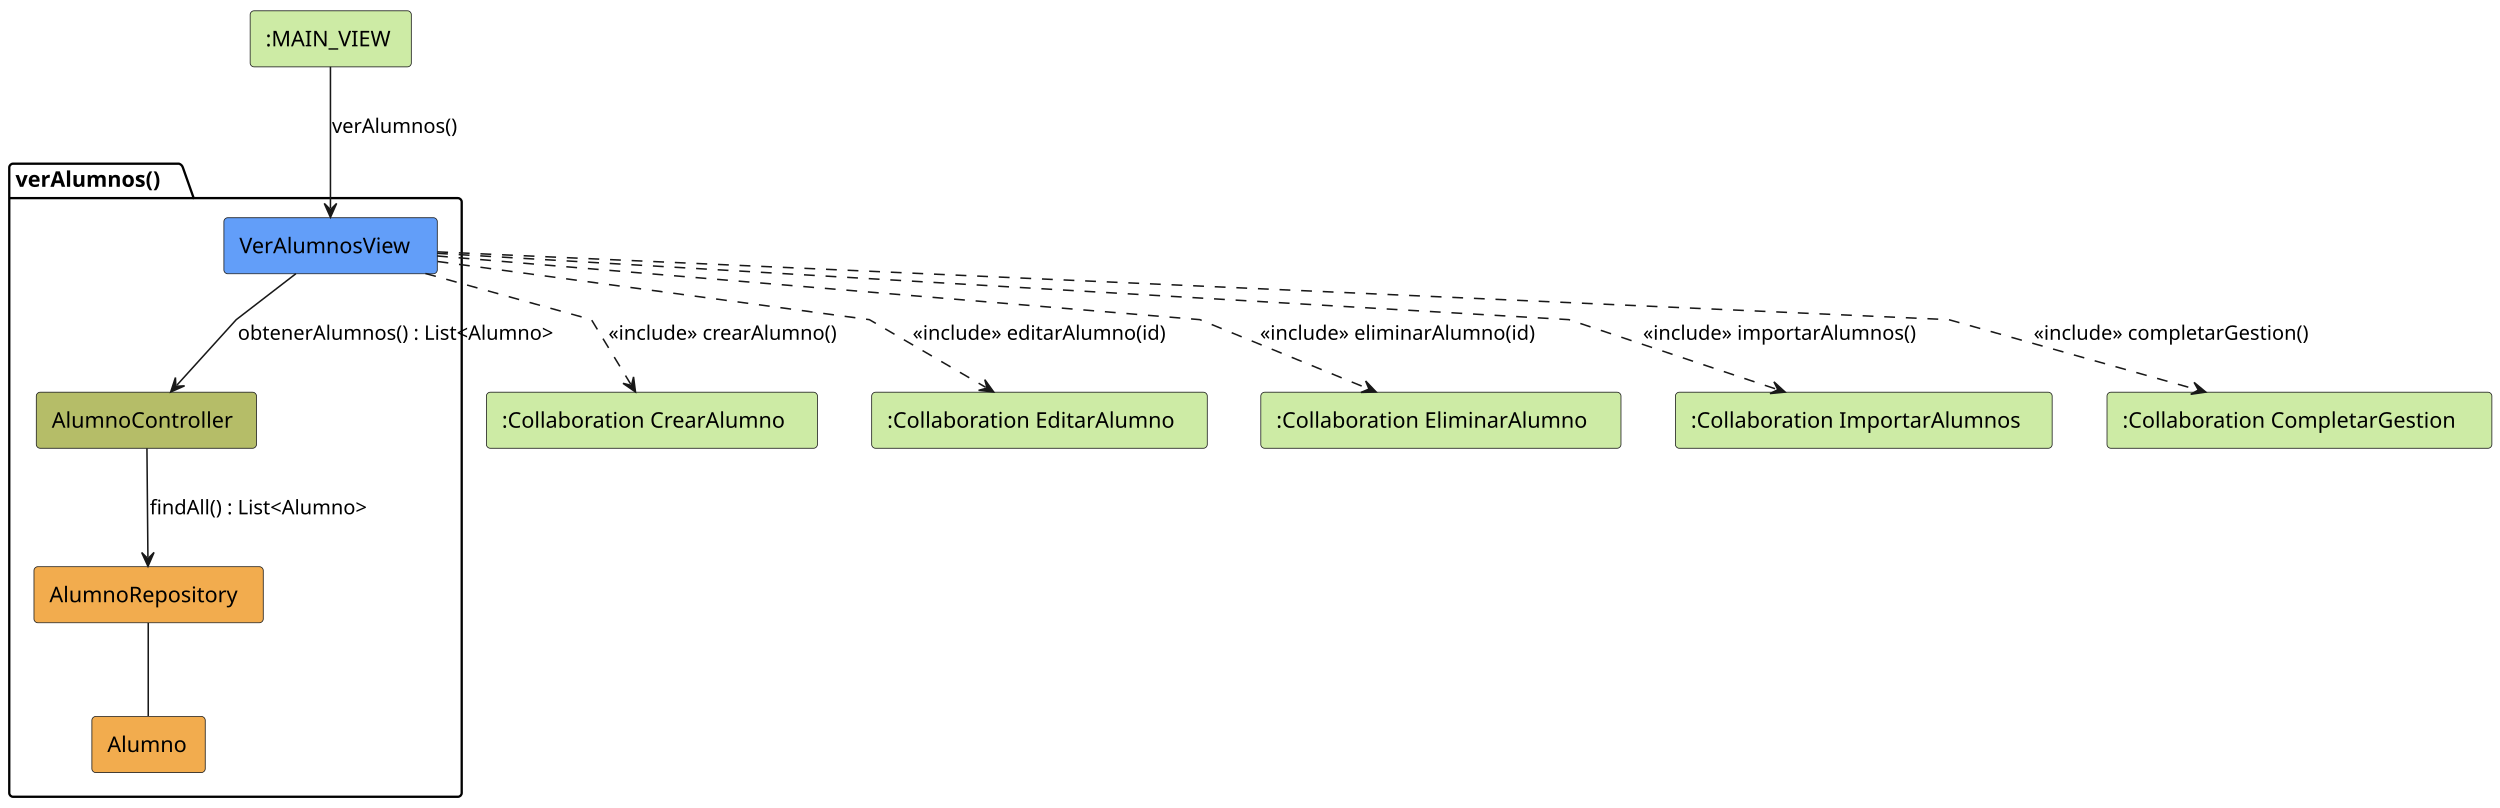
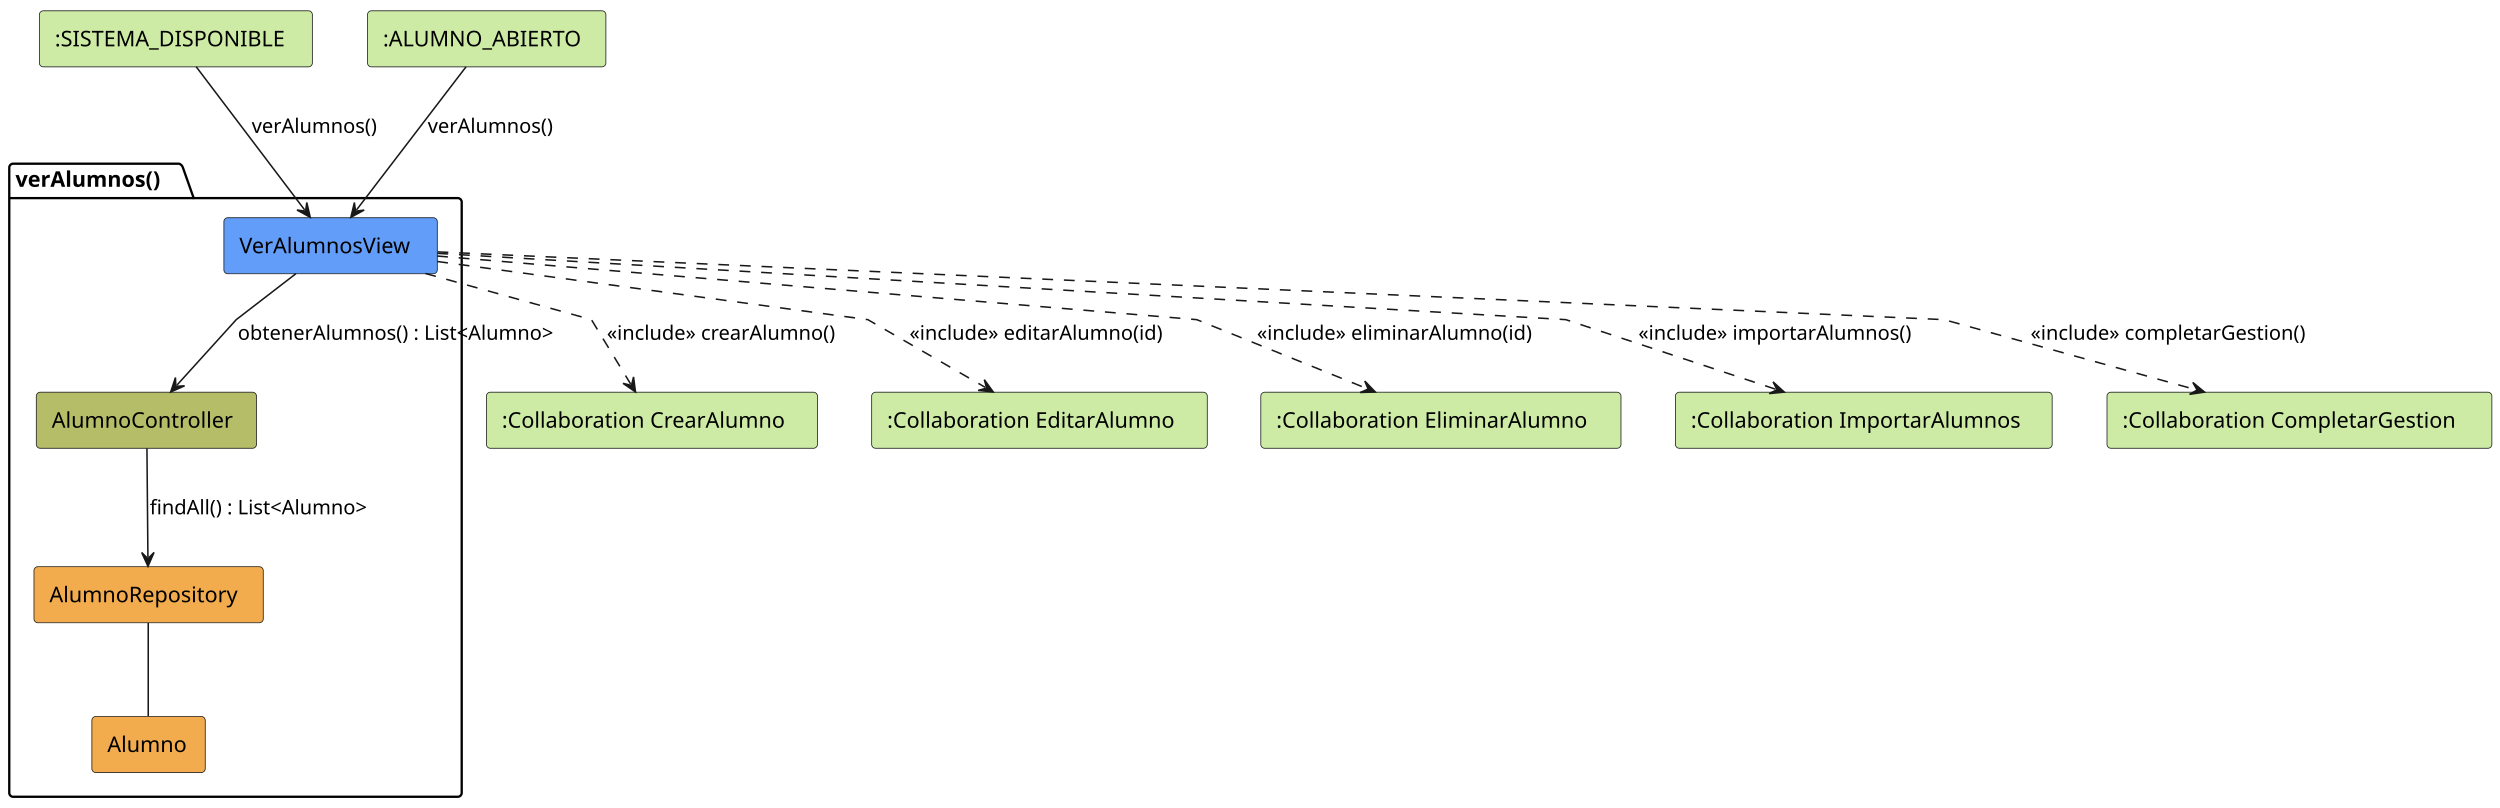
<svg xmlns="http://www.w3.org/2000/svg" contentStyleType="text/css" data-diagram-type="DESCRIPTION" height="523px" preserveAspectRatio="none" style="width:1619px;height:523px;background:#FFFFFF;" version="1.1" viewBox="0 0 1619 523" width="1619px" zoomAndPan="magnify">
  <defs />
  <g>
-     <g class="cluster" data-entity="verAlumnos" data-source-line="10" data-uid="ent0008" id="cluster_verAlumnos">
+     <g class="cluster" data-entity="verAlumnos" data-source-line="11" data-uid="ent0009" id="cluster_verAlumnos">
      <path d="M8.5,106 L115.929,106 A3.75,3.75 0 0 1 118.429,108.5 L125.429,128.297 L296.5,128.297 A2.5,2.5 0 0 1 299,130.797 L299,513.5 A2.5,2.5 0 0 1 296.5,516 L8.5,516 A2.5,2.5 0 0 1 6,513.5 L6,108.5 A2.5,2.5 0 0 1 8.5,106" fill="none" style="stroke:#000000;stroke-width:1.5;" />
      <line style="stroke:#000000;stroke-width:1.5;" x1="6" x2="125.429" y1="128.297" y2="128.297" />
      <text fill="#000000" font-family="sans-serif" font-size="14" font-weight="bold" lengthAdjust="spacing" textLength="106.429" x="10" y="120.995">verAlumnos()</text>
    </g>
-     <g class="entity" data-entity="VerAlumnosView" data-source-line="11" data-uid="ent0009" id="entity_VerAlumnosView">
+     <g class="entity" data-entity="VerAlumnosView" data-source-line="12" data-uid="ent0010" id="entity_VerAlumnosView">
      <rect fill="#629EF9" height="36.297" rx="2.5" ry="2.5" style="stroke:#181818;stroke-width:0.5;" width="138.186" x="145" y="141" />
      <text fill="#000000" font-family="sans-serif" font-size="14" lengthAdjust="spacing" textLength="118.186" x="155" y="163.995">VerAlumnosView</text>
    </g>
-     <g class="entity" data-entity="AlumnoController" data-source-line="12" data-uid="ent0010" id="entity_AlumnoController">
+     <g class="entity" data-entity="AlumnoController" data-source-line="13" data-uid="ent0011" id="entity_AlumnoController">
      <rect fill="#B5BD68" height="36.297" rx="2.5" ry="2.5" style="stroke:#181818;stroke-width:0.5;" width="142.589" x="23.5" y="254" />
      <text fill="#000000" font-family="sans-serif" font-size="14" lengthAdjust="spacing" textLength="122.589" x="33.5" y="276.995">AlumnoController</text>
    </g>
-     <g class="entity" data-entity="AlumnoRepository" data-source-line="13" data-uid="ent0011" id="entity_AlumnoRepository">
+     <g class="entity" data-entity="AlumnoRepository" data-source-line="14" data-uid="ent0012" id="entity_AlumnoRepository">
      <rect fill="#F2AC4E" height="36.297" rx="2.5" ry="2.5" style="stroke:#181818;stroke-width:0.5;" width="148.488" x="22" y="367" />
      <text fill="#000000" font-family="sans-serif" font-size="14" lengthAdjust="spacing" textLength="128.488" x="32" y="389.995">AlumnoRepository</text>
    </g>
-     <g class="entity" data-entity="Alumno" data-source-line="14" data-uid="ent0012" id="entity_Alumno">
+     <g class="entity" data-entity="Alumno" data-source-line="15" data-uid="ent0013" id="entity_Alumno">
      <rect fill="#F2AC4E" height="36.297" rx="2.5" ry="2.5" style="stroke:#181818;stroke-width:0.5;" width="73.416" x="59.5" y="464" />
      <text fill="#000000" font-family="sans-serif" font-size="14" lengthAdjust="spacing" textLength="53.416" x="69.5" y="486.995">Alumno</text>
    </g>
-     <g class="entity" data-entity="MainView" data-source-line="3" data-uid="ent0002" id="entity_MainView">
-       <rect fill="#CDEBA5" height="36.297" rx="2.5" ry="2.5" style="stroke:#181818;stroke-width:0.5;" width="104.369" x="162" y="7" />
-       <text fill="#000000" font-family="sans-serif" font-size="14" lengthAdjust="spacing" textLength="84.369" x="172" y="29.995">:MAIN_VIEW</text>
+     <g class="entity" data-entity="SistemaDisponible" data-source-line="3" data-uid="ent0002" id="entity_SistemaDisponible">
+       <rect fill="#CDEBA5" height="36.297" rx="2.5" ry="2.5" style="stroke:#181818;stroke-width:0.5;" width="176.782" x="25.5" y="7" />
+       <text fill="#000000" font-family="sans-serif" font-size="14" lengthAdjust="spacing" textLength="156.782" x="35.5" y="29.995">:SISTEMA_DISPONIBLE</text>
    </g>
-     <g class="entity" data-entity="CrearAlumno" data-source-line="4" data-uid="ent0003" id="entity_CrearAlumno">
+     <g class="entity" data-entity="AlumnoAbierto" data-source-line="4" data-uid="ent0003" id="entity_AlumnoAbierto">
+       <rect fill="#CDEBA5" height="36.297" rx="2.5" ry="2.5" style="stroke:#181818;stroke-width:0.5;" width="154.367" x="238" y="7" />
+       <text fill="#000000" font-family="sans-serif" font-size="14" lengthAdjust="spacing" textLength="134.367" x="248" y="29.995">:ALUMNO_ABIERTO</text>
+     </g>
+     <g class="entity" data-entity="CrearAlumno" data-source-line="5" data-uid="ent0004" id="entity_CrearAlumno">
      <rect fill="#CDEBA5" height="36.297" rx="2.5" ry="2.5" style="stroke:#181818;stroke-width:0.5;" width="214.366" x="315" y="254" />
      <text fill="#000000" font-family="sans-serif" font-size="14" lengthAdjust="spacing" textLength="194.366" x="325" y="276.995">:Collaboration CrearAlumno</text>
    </g>
-     <g class="entity" data-entity="EditarAlumno" data-source-line="5" data-uid="ent0004" id="entity_EditarAlumno">
+     <g class="entity" data-entity="EditarAlumno" data-source-line="6" data-uid="ent0005" id="entity_EditarAlumno">
      <rect fill="#CDEBA5" height="36.297" rx="2.5" ry="2.5" style="stroke:#181818;stroke-width:0.5;" width="217.333" x="564.5" y="254" />
      <text fill="#000000" font-family="sans-serif" font-size="14" lengthAdjust="spacing" textLength="197.333" x="574.5" y="276.995">:Collaboration EditarAlumno</text>
    </g>
-     <g class="entity" data-entity="EliminarAlumno" data-source-line="6" data-uid="ent0005" id="entity_EliminarAlumno">
+     <g class="entity" data-entity="EliminarAlumno" data-source-line="7" data-uid="ent0006" id="entity_EliminarAlumno">
      <rect fill="#CDEBA5" height="36.297" rx="2.5" ry="2.5" style="stroke:#181818;stroke-width:0.5;" width="233.247" x="816.5" y="254" />
      <text fill="#000000" font-family="sans-serif" font-size="14" lengthAdjust="spacing" textLength="213.247" x="826.5" y="276.995">:Collaboration EliminarAlumno</text>
    </g>
-     <g class="entity" data-entity="ImportarAlumnos" data-source-line="7" data-uid="ent0006" id="entity_ImportarAlumnos">
+     <g class="entity" data-entity="ImportarAlumnos" data-source-line="8" data-uid="ent0007" id="entity_ImportarAlumnos">
      <rect fill="#CDEBA5" height="36.297" rx="2.5" ry="2.5" style="stroke:#181818;stroke-width:0.5;" width="243.98" x="1085" y="254" />
      <text fill="#000000" font-family="sans-serif" font-size="14" lengthAdjust="spacing" textLength="223.98" x="1095" y="276.995">:Collaboration ImportarAlumnos</text>
    </g>
-     <g class="entity" data-entity="CompletarGestion" data-source-line="8" data-uid="ent0007" id="entity_CompletarGestion">
+     <g class="entity" data-entity="CompletarGestion" data-source-line="9" data-uid="ent0008" id="entity_CompletarGestion">
      <rect fill="#CDEBA5" height="36.297" rx="2.5" ry="2.5" style="stroke:#181818;stroke-width:0.5;" width="249.236" x="1364.5" y="254" />
      <text fill="#000000" font-family="sans-serif" font-size="14" lengthAdjust="spacing" textLength="229.236" x="1374.5" y="276.995">:Collaboration CompletarGestion</text>
    </g>
-     <g class="link" data-entity-1="MainView" data-entity-2="VerAlumnosView" data-source-line="17" data-uid="lnk13" id="link_MainView_VerAlumnosView">
-       <path d="M214,43.26 C214,68.55 214,109.44 214,134.74" fill="none" id="MainView-to-VerAlumnosView" style="stroke:#181818;stroke-width:1;" />
-       <polygon fill="#181818" points="214,140.74,218,131.74,214,135.74,210,131.74,214,140.74" style="stroke:#181818;stroke-width:1;" />
-       <text fill="#000000" font-family="sans-serif" font-size="13" lengthAdjust="spacing" textLength="87.553" x="215" y="86.067">verAlumnos()</text>
+     <g class="link" data-entity-1="SistemaDisponible" data-entity-2="VerAlumnosView" data-source-line="18" data-uid="lnk14" id="link_SistemaDisponible_VerAlumnosView">
+       <path d="M127.07,43.26 C146.24,68.55 178.138,110.657 197.298,135.957" fill="none" id="SistemaDisponible-to-VerAlumnosView" style="stroke:#181818;stroke-width:1;" />
+       <polygon fill="#181818" points="200.92,140.74,198.675,131.15,197.901,136.754,192.298,135.98,200.92,140.74" style="stroke:#181818;stroke-width:1;" />
+       <text fill="#000000" font-family="sans-serif" font-size="13" lengthAdjust="spacing" textLength="87.553" x="163" y="86.067">verAlumnos()</text>
    </g>
-     <g class="link" data-entity-1="VerAlumnosView" data-entity-2="AlumnoController" data-source-line="19" data-uid="lnk14" id="link_VerAlumnosView_AlumnoController">
+     <g class="link" data-entity-1="AlumnoAbierto" data-entity-2="VerAlumnosView" data-source-line="19" data-uid="lnk15" id="link_AlumnoAbierto_VerAlumnosView">
+       <path d="M301.8,43.26 C282.44,68.55 250.216,110.675 230.856,135.975" fill="none" id="AlumnoAbierto-to-VerAlumnosView" style="stroke:#181818;stroke-width:1;" />
+       <polygon fill="#181818" points="227.21,140.74,235.856,136.023,230.249,136.769,229.503,131.162,227.21,140.74" style="stroke:#181818;stroke-width:1;" />
+       <text fill="#000000" font-family="sans-serif" font-size="13" lengthAdjust="spacing" textLength="87.553" x="277" y="86.067">verAlumnos()</text>
+     </g>
+     <g class="link" data-entity-1="VerAlumnosView" data-entity-2="AlumnoController" data-source-line="21" data-uid="lnk16" id="link_VerAlumnosView_AlumnoController">
      <path d="M191.63,177.23 C174.22,190.65 153,207 153,207 C153,207 131.749,230.444 114.569,249.404" fill="none" id="VerAlumnosView-to-AlumnoController" style="stroke:#181818;stroke-width:1;" />
      <polygon fill="#181818" points="110.54,253.85,119.547,249.867,113.897,250.145,113.619,244.495,110.54,253.85" style="stroke:#181818;stroke-width:1;" />
      <text fill="#000000" font-family="sans-serif" font-size="13" lengthAdjust="spacing" textLength="224.155" x="154" y="220.067">obtenerAlumnos() : List&lt;Alumno&gt;</text>
    </g>
-     <g class="link" data-entity-1="AlumnoController" data-entity-2="AlumnoRepository" data-source-line="21" data-uid="lnk15" id="link_AlumnoController_AlumnoRepository">
+     <g class="link" data-entity-1="AlumnoController" data-entity-2="AlumnoRepository" data-source-line="23" data-uid="lnk17" id="link_AlumnoController_AlumnoRepository">
      <path d="M95.16,290.34 C95.34,311.2 95.608,339.98 95.788,360.78" fill="none" id="AlumnoController-to-AlumnoRepository" style="stroke:#181818;stroke-width:1;" />
      <polygon fill="#181818" points="95.84,366.78,99.762,357.746,95.797,361.78,91.762,357.815,95.84,366.78" style="stroke:#181818;stroke-width:1;" />
      <text fill="#000000" font-family="sans-serif" font-size="13" lengthAdjust="spacing" textLength="157.695" x="97" y="333.067">findAll() : List&lt;Alumno&gt;</text>
    </g>
-     <g class="link" data-entity-1="AlumnoRepository" data-entity-2="Alumno" data-source-line="23" data-uid="lnk16" id="link_AlumnoRepository_Alumno">
+     <g class="link" data-entity-1="AlumnoRepository" data-entity-2="Alumno" data-source-line="25" data-uid="lnk18" id="link_AlumnoRepository_Alumno">
      <path d="M96,403.42 C96,420.57 96,446.58 96,463.69" fill="none" id="AlumnoRepository-Alumno" style="stroke:#181818;stroke-width:1;" />
    </g>
-     <g class="link" data-entity-1="VerAlumnosView" data-entity-2="CrearAlumno" data-source-line="25" data-uid="lnk17" id="link_VerAlumnosView_CrearAlumno">
+     <g class="link" data-entity-1="VerAlumnosView" data-entity-2="CrearAlumno" data-source-line="27" data-uid="lnk19" id="link_VerAlumnosView_CrearAlumno">
      <path d="M275.49,177.1 C323.81,190.54 383,207 383,207 C383,207 396.878,229.766 408.428,248.726" fill="none" id="VerAlumnosView-to-CrearAlumno" style="stroke:#181818;stroke-width:1;stroke-dasharray:7,7;" />
      <polygon fill="#181818" points="411.55,253.85,410.284,244.083,408.949,249.58,403.452,248.245,411.55,253.85" style="stroke:#181818;stroke-width:1;" />
-       <text fill="#000000" font-family="sans-serif" font-size="13" lengthAdjust="spacing" textLength="160.685" x="394" y="220.067">«include» crearAlumno()</text>
+       <text fill="#000000" font-family="sans-serif" font-size="13" lengthAdjust="spacing" textLength="160.685" x="393" y="220.067">«include» crearAlumno()</text>
    </g>
-     <g class="link" data-entity-1="VerAlumnosView" data-entity-2="EditarAlumno" data-source-line="26" data-uid="lnk18" id="link_VerAlumnosView_EditarAlumno">
-       <path d="M283.37,169.34 C385.15,183.05 563,207 563,207 C563,207 605.754,231.872 638.334,250.832" fill="none" id="VerAlumnosView-to-EditarAlumno" style="stroke:#181818;stroke-width:1;stroke-dasharray:7,7;" />
-       <polygon fill="#181818" points="643.52,253.85,637.753,245.866,639.198,251.335,633.729,252.78,643.52,253.85" style="stroke:#181818;stroke-width:1;" />
-       <text fill="#000000" font-family="sans-serif" font-size="13" lengthAdjust="spacing" textLength="177.017" x="591" y="220.067">«include» editarAlumno(id)</text>
+     <g class="link" data-entity-1="VerAlumnosView" data-entity-2="EditarAlumno" data-source-line="28" data-uid="lnk20" id="link_VerAlumnosView_EditarAlumno">
+       <path d="M283.17,169.34 C384.66,183.05 562,207 562,207 C562,207 605.172,231.893 638.052,250.853" fill="none" id="VerAlumnosView-to-EditarAlumno" style="stroke:#181818;stroke-width:1;stroke-dasharray:7,7;" />
+       <polygon fill="#181818" points="643.25,253.85,637.452,245.889,638.918,251.352,633.455,252.819,643.25,253.85" style="stroke:#181818;stroke-width:1;" />
+       <text fill="#000000" font-family="sans-serif" font-size="13" lengthAdjust="spacing" textLength="177.017" x="589" y="220.067">«include» editarAlumno(id)</text>
    </g>
-     <g class="link" data-entity-1="VerAlumnosView" data-entity-2="EliminarAlumno" data-source-line="27" data-uid="lnk19" id="link_VerAlumnosView_EliminarAlumno">
-       <path d="M283.03,165.76 C433.37,178.31 777,207 777,207 C777,207 839.439,232.612 885.639,251.572" fill="none" id="VerAlumnosView-to-EliminarAlumno" style="stroke:#181818;stroke-width:1;stroke-dasharray:7,7;" />
-       <polygon fill="#181818" points="891.19,253.85,884.383,246.732,886.564,251.952,881.345,254.133,891.19,253.85" style="stroke:#181818;stroke-width:1;" />
-       <text fill="#000000" font-family="sans-serif" font-size="13" lengthAdjust="spacing" textLength="191.794" x="816" y="220.067">«include» eliminarAlumno(id)</text>
+     <g class="link" data-entity-1="VerAlumnosView" data-entity-2="EliminarAlumno" data-source-line="29" data-uid="lnk21" id="link_VerAlumnosView_EliminarAlumno">
+       <path d="M283.07,165.79 C433.02,178.35 775,207 775,207 C775,207 838.299,232.637 885.099,251.597" fill="none" id="VerAlumnosView-to-EliminarAlumno" style="stroke:#181818;stroke-width:1;stroke-dasharray:7,7;" />
+       <polygon fill="#181818" points="890.66,253.85,883.821,246.763,886.026,251.973,880.817,254.178,890.66,253.85" style="stroke:#181818;stroke-width:1;" />
+       <text fill="#000000" font-family="sans-serif" font-size="13" lengthAdjust="spacing" textLength="191.794" x="814" y="220.067">«include» eliminarAlumno(id)</text>
    </g>
-     <g class="link" data-entity-1="VerAlumnosView" data-entity-2="ImportarAlumnos" data-source-line="28" data-uid="lnk20" id="link_VerAlumnosView_ImportarAlumnos">
-       <path d="M283.07,164.05 C477.61,175.45 1016,207 1016,207 C1016,207 1093.801,233.064 1150.381,252.024" fill="none" id="VerAlumnosView-to-ImportarAlumnos" style="stroke:#181818;stroke-width:1;stroke-dasharray:7,7;" />
-       <polygon fill="#181818" points="1156.07,253.93,1148.807,247.278,1151.329,252.341,1146.265,254.863,1156.07,253.93" style="stroke:#181818;stroke-width:1;" />
-       <text fill="#000000" font-family="sans-serif" font-size="13" lengthAdjust="spacing" textLength="189.89" x="1064" y="220.067">«include» importarAlumnos()</text>
+     <g class="link" data-entity-1="VerAlumnosView" data-entity-2="ImportarAlumnos" data-source-line="30" data-uid="lnk22" id="link_VerAlumnosView_ImportarAlumnos">
+       <path d="M283.25,164.07 C477.59,175.49 1014,207 1014,207 C1014,207 1092.665,233.081 1149.835,252.041" fill="none" id="VerAlumnosView-to-ImportarAlumnos" style="stroke:#181818;stroke-width:1;stroke-dasharray:7,7;" />
+       <polygon fill="#181818" points="1155.53,253.93,1148.247,247.3,1150.784,252.356,1145.728,254.894,1155.53,253.93" style="stroke:#181818;stroke-width:1;" />
+       <text fill="#000000" font-family="sans-serif" font-size="13" lengthAdjust="spacing" textLength="189.89" x="1061" y="220.067">«include» importarAlumnos()</text>
    </g>
-     <g class="link" data-entity-1="VerAlumnosView" data-entity-2="CompletarGestion" data-source-line="29" data-uid="lnk21" id="link_VerAlumnosView_CompletarGestion">
-       <path d="M283.17,163.1 C516.78,173.58 1262,207 1262,207 C1262,207 1355.445,233.342 1422.695,252.302" fill="none" id="VerAlumnosView-to-CompletarGestion" style="stroke:#181818;stroke-width:1;stroke-dasharray:7,7;" />
-       <polygon fill="#181818" points="1428.47,253.93,1420.893,247.638,1423.658,252.573,1418.722,255.338,1428.47,253.93" style="stroke:#181818;stroke-width:1;" />
-       <text fill="#000000" font-family="sans-serif" font-size="13" lengthAdjust="spacing" textLength="193.064" x="1317" y="220.067">«include» completarGestion()</text>
+     <g class="link" data-entity-1="VerAlumnosView" data-entity-2="CompletarGestion" data-source-line="31" data-uid="lnk23" id="link_VerAlumnosView_CompletarGestion">
+       <path d="M283.37,163.12 C516.77,173.62 1259,207 1259,207 C1259,207 1353.75,233.362 1421.89,252.322" fill="none" id="VerAlumnosView-to-CompletarGestion" style="stroke:#181818;stroke-width:1;stroke-dasharray:7,7;" />
+       <polygon fill="#181818" points="1427.67,253.93,1420.072,247.664,1422.853,252.59,1417.927,255.371,1427.67,253.93" style="stroke:#181818;stroke-width:1;" />
+       <text fill="#000000" font-family="sans-serif" font-size="13" lengthAdjust="spacing" textLength="193.064" x="1315" y="220.067">«include» completarGestion()</text>
    </g>
  </g>
</svg>
